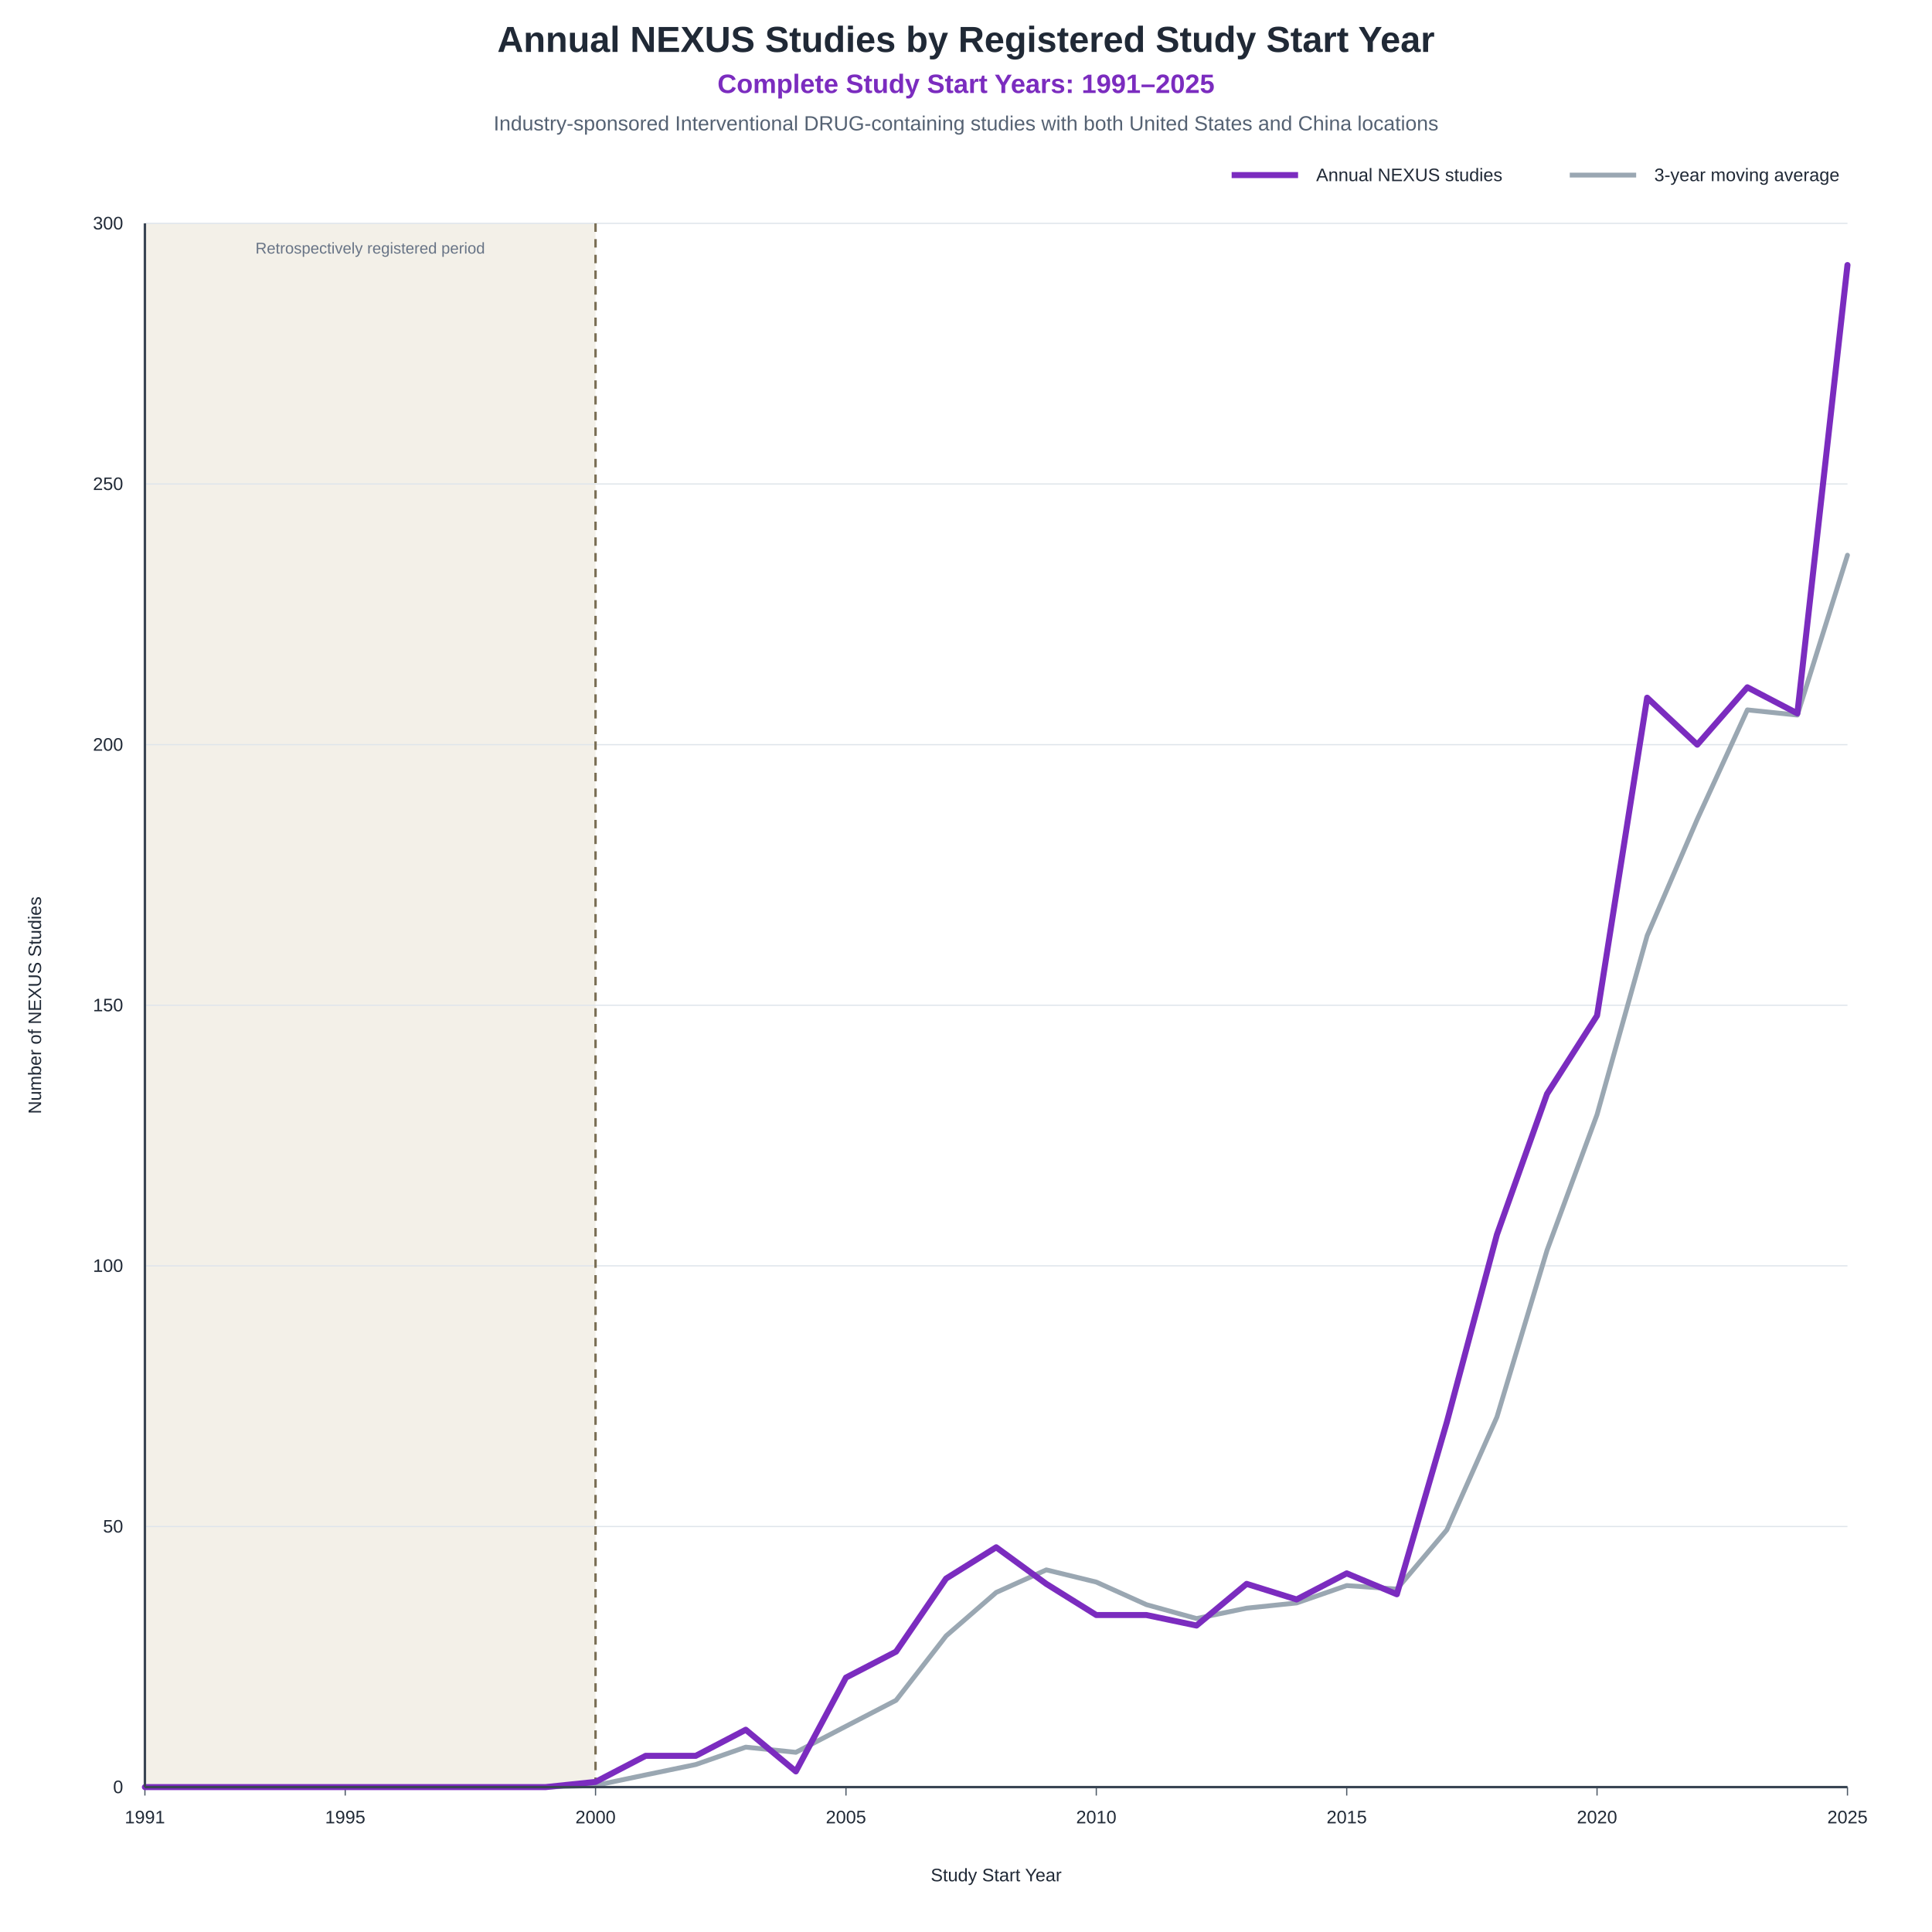
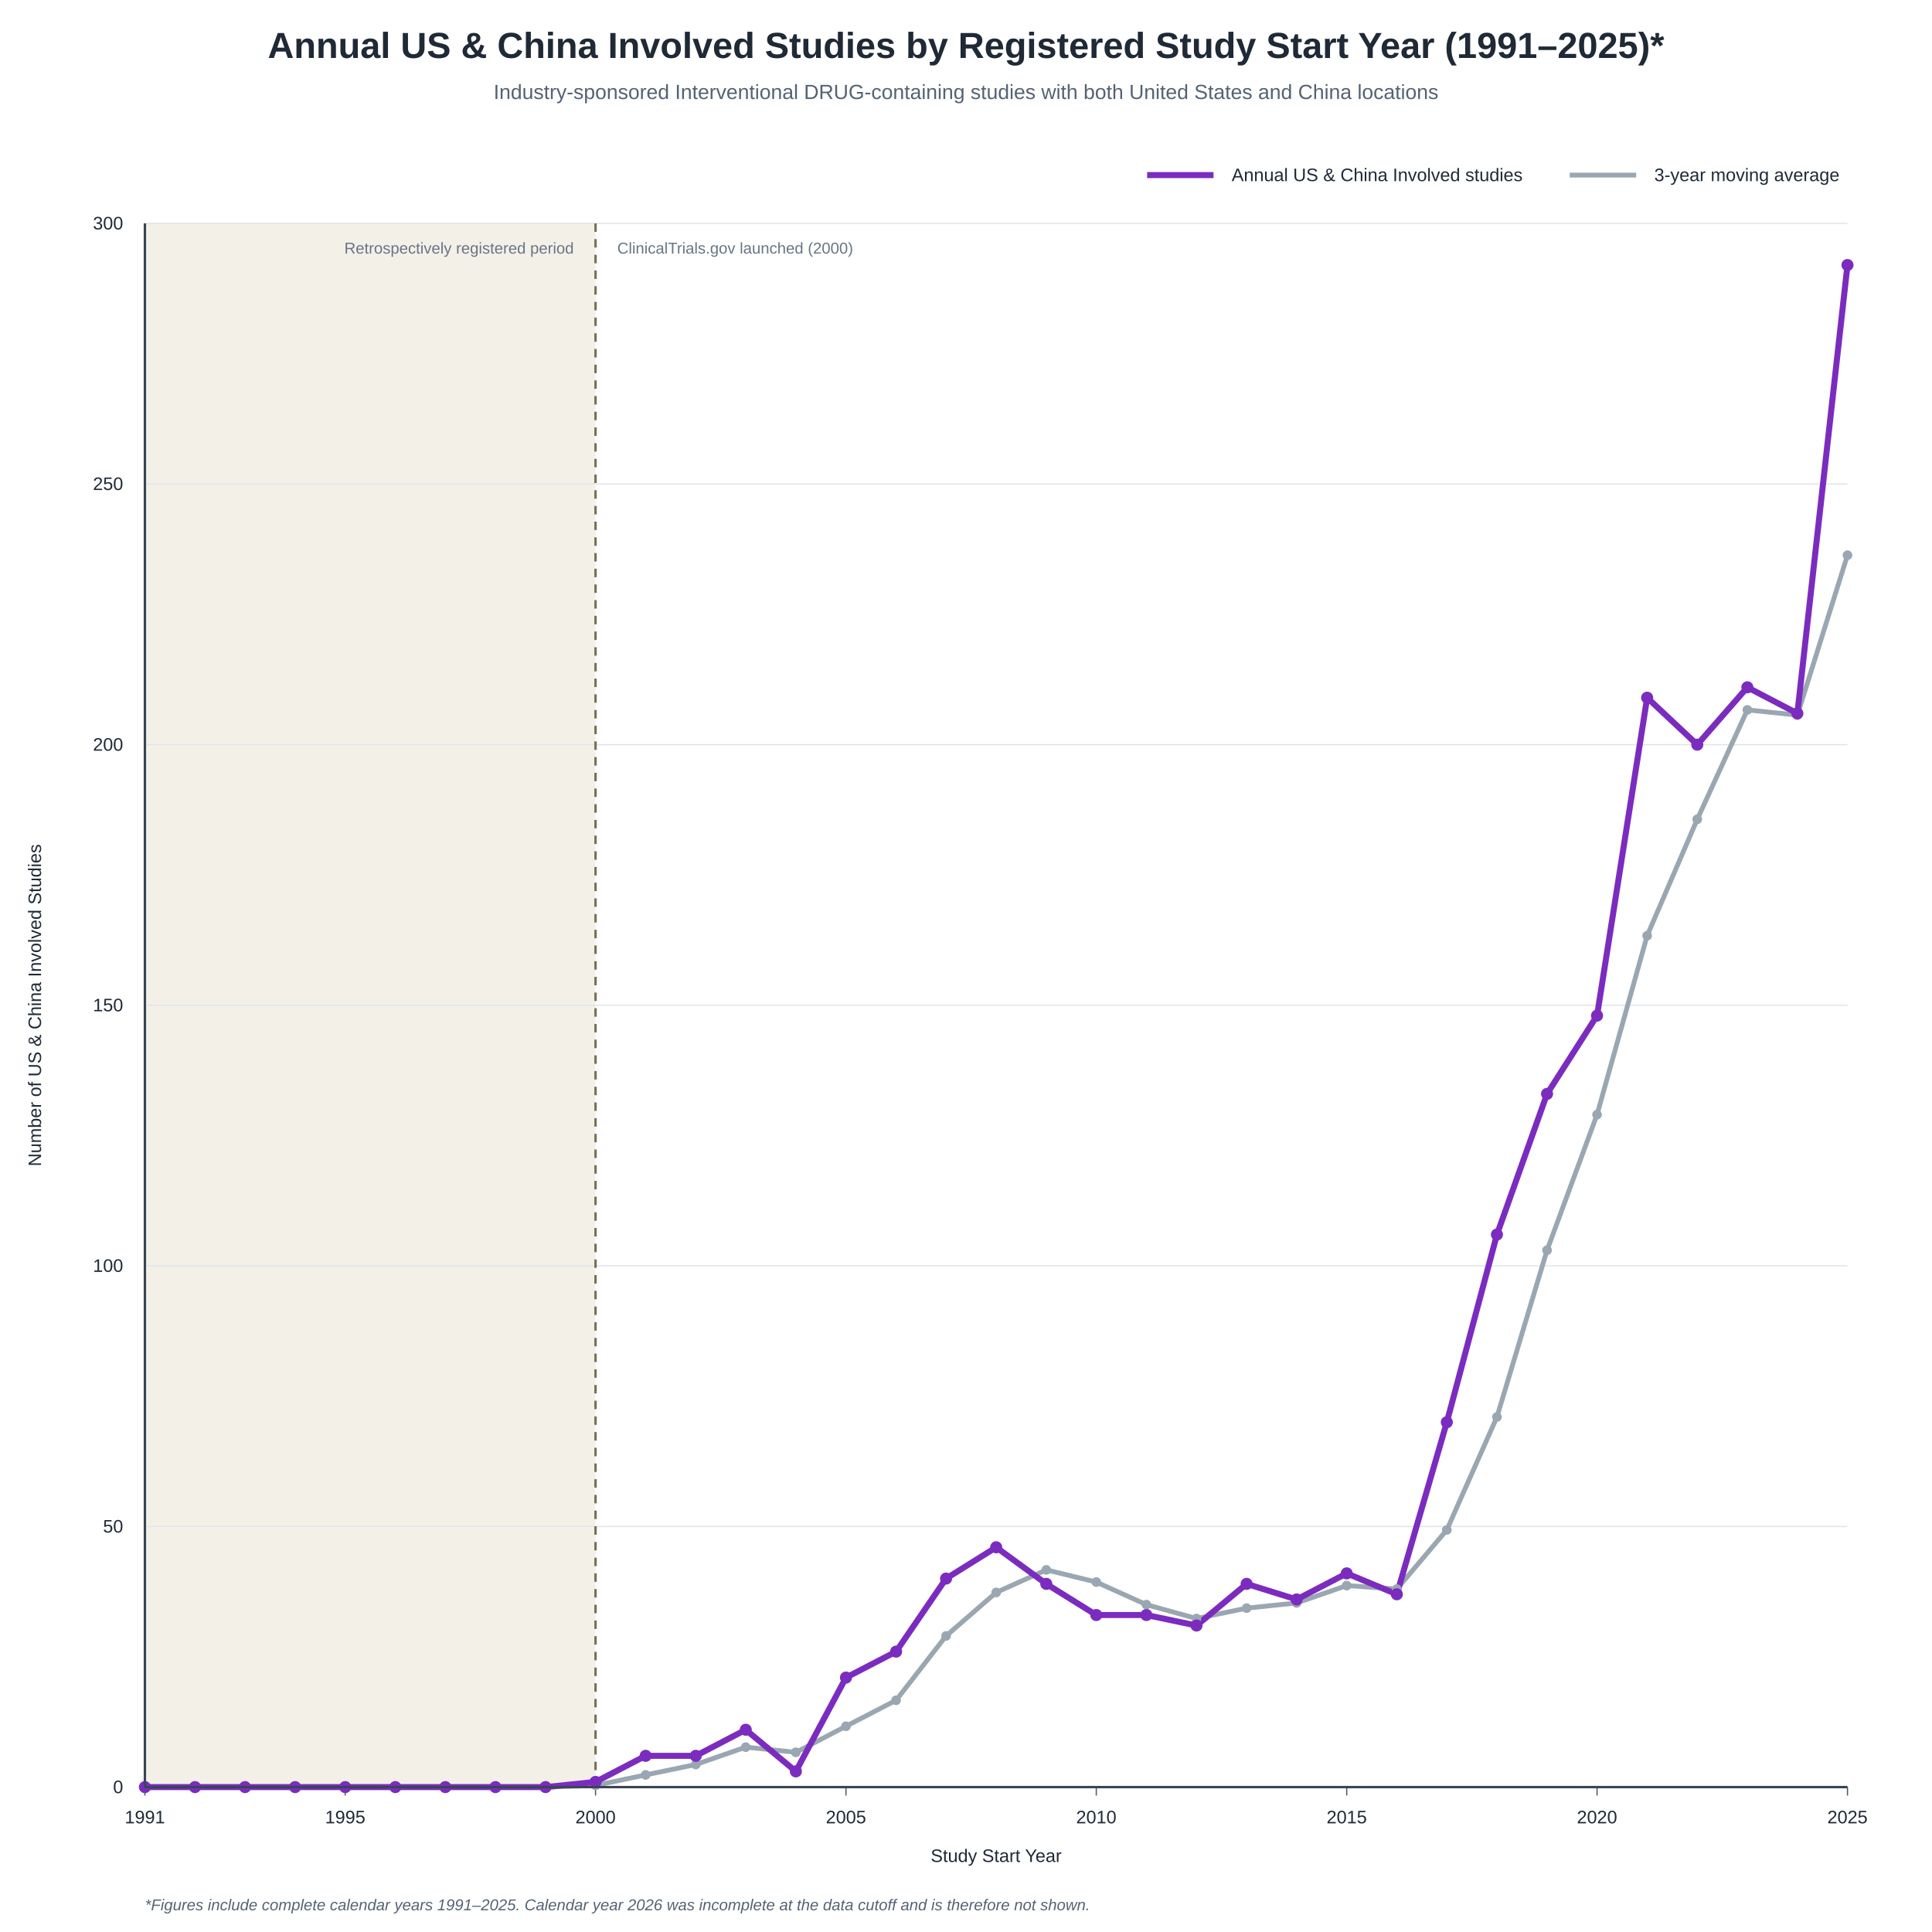
<svg xmlns="http://www.w3.org/2000/svg" width="1600" height="1600" viewBox="0 0 1600 1600">
  <rect x="0" y="0" width="1600" height="1600" fill="#ffffff" fill-opacity="1" />
-   <style>text{font-family:Arial,Helvetica,sans-serif;fill:#202936}.title{font-size:30px;font-weight:700}.period{font-size:22px;font-weight:700;fill:#7b2cbf}.subtitle{font-size:17px;fill:#556273}.axis{font-size:15px}.small{font-size:13px;fill:#687486}.legend{font-size:15px}</style>
-   <text x="800" y="43" text-anchor="middle" class="title">Annual NEXUS Studies by Registered Study Start Year</text>
-   <text x="800" y="77" text-anchor="middle" class="period">Complete Study Start Years: 1991–2025</text>
-   <text x="800" y="108" text-anchor="middle" class="subtitle">Industry-sponsored Interventional DRUG-containing studies with both United States and China locations</text>
+   <style>text{font-family:Arial,Helvetica,sans-serif;fill:#202936}.title{font-size:30px;font-weight:700}.subtitle{font-size:17px;fill:#556273}.axis{font-size:15px}.small{font-size:13px;fill:#687486}.legend{font-size:15px}.footnote{font-size:13px;fill:#556273;font-style:italic}</style>
+   <text x="800" y="48" text-anchor="middle" class="title">Annual US &amp; China Involved Studies by Registered Study Start Year (1991–2025)*</text>
+   <text x="800" y="82" text-anchor="middle" class="subtitle">Industry-sponsored Interventional DRUG-containing studies with both United States and China locations</text>
  <rect x="120" y="185" width="373.2" height="1295" fill="#f3f0e8" />
-   <text x="306.6" y="210" text-anchor="middle" class="small">Retrospectively registered period</text>
+   <text x="475.2" y="210" text-anchor="end" class="small">Retrospectively registered period</text>
  <line x1="120" y1="1480.0" x2="1530" y2="1480.0" stroke="#dfe5eb" stroke-width="1" />
  <text x="102" y="1485.0" text-anchor="end" class="axis">0</text>
  <line x1="120" y1="1264.2" x2="1530" y2="1264.2" stroke="#dfe5eb" stroke-width="1" />
  <text x="102" y="1269.2" text-anchor="end" class="axis">50</text>
  <line x1="120" y1="1048.3" x2="1530" y2="1048.3" stroke="#dfe5eb" stroke-width="1" />
  <text x="102" y="1053.3" text-anchor="end" class="axis">100</text>
  <line x1="120" y1="832.5" x2="1530" y2="832.5" stroke="#dfe5eb" stroke-width="1" />
  <text x="102" y="837.5" text-anchor="end" class="axis">150</text>
  <line x1="120" y1="616.7" x2="1530" y2="616.7" stroke="#dfe5eb" stroke-width="1" />
  <text x="102" y="621.7" text-anchor="end" class="axis">200</text>
  <line x1="120" y1="400.8" x2="1530" y2="400.8" stroke="#dfe5eb" stroke-width="1" />
  <text x="102" y="405.8" text-anchor="end" class="axis">250</text>
  <line x1="120" y1="185.0" x2="1530" y2="185.0" stroke="#dfe5eb" stroke-width="1" />
  <text x="102" y="190.0" text-anchor="end" class="axis">300</text>
  <line x1="120.0" y1="1480" x2="120.0" y2="1487" stroke="#4d5966" />
  <text x="120.0" y="1510" text-anchor="middle" class="axis">1991</text>
  <line x1="285.9" y1="1480" x2="285.9" y2="1487" stroke="#4d5966" />
  <text x="285.9" y="1510" text-anchor="middle" class="axis">1995</text>
  <line x1="493.2" y1="1480" x2="493.2" y2="1487" stroke="#4d5966" />
  <text x="493.2" y="1510" text-anchor="middle" class="axis">2000</text>
  <line x1="700.6" y1="1480" x2="700.6" y2="1487" stroke="#4d5966" />
  <text x="700.6" y="1510" text-anchor="middle" class="axis">2005</text>
  <line x1="907.9" y1="1480" x2="907.9" y2="1487" stroke="#4d5966" />
  <text x="907.9" y="1510" text-anchor="middle" class="axis">2010</text>
  <line x1="1115.3" y1="1480" x2="1115.3" y2="1487" stroke="#4d5966" />
  <text x="1115.3" y="1510" text-anchor="middle" class="axis">2015</text>
  <line x1="1322.6" y1="1480" x2="1322.6" y2="1487" stroke="#4d5966" />
  <text x="1322.6" y="1510" text-anchor="middle" class="axis">2020</text>
  <line x1="1530.0" y1="1480" x2="1530.0" y2="1487" stroke="#4d5966" />
  <text x="1530.0" y="1510" text-anchor="middle" class="axis">2025</text>
  <line x1="493.2" y1="185" x2="493.2" y2="1480" stroke="#7a6f55" stroke-width="2" stroke-dasharray="7 6" />
+   <text x="511.2" y="210" class="small">ClinicalTrials.gov launched (2000)</text>
  <polyline points="120.0,1480.0 161.5,1480.0 202.9,1480.0 244.4,1480.0 285.9,1480.0 327.4,1480.0 368.8,1480.0 410.3,1480.0 451.8,1480.0 493.2,1478.6 534.7,1469.9 576.2,1461.3 617.6,1446.9 659.1,1451.2 700.6,1429.6 742.1,1408.1 783.5,1354.8 825.0,1318.8 866.5,1300.1 907.9,1310.2 949.4,1328.9 990.9,1340.4 1032.4,1331.8 1073.8,1327.5 1115.3,1313.1 1156.8,1316.0 1198.2,1267.0 1239.7,1173.5 1281.2,1035.4 1322.6,923.1 1364.1,774.9 1405.6,678.5 1447.1,587.9 1488.5,592.2 1530.0,459.8" fill="none" stroke="#9aa7b2" stroke-width="4" stroke-linejoin="round" stroke-linecap="round" />
  <polyline points="120.0,1480.0 161.5,1480.0 202.9,1480.0 244.4,1480.0 285.9,1480.0 327.4,1480.0 368.8,1480.0 410.3,1480.0 451.8,1480.0 493.2,1475.7 534.7,1454.1 576.2,1454.1 617.6,1432.5 659.1,1467.0 700.6,1389.3 742.1,1367.8 783.5,1307.3 825.0,1281.4 866.5,1311.7 907.9,1337.5 949.4,1337.5 990.9,1346.2 1032.4,1311.7 1073.8,1324.6 1115.3,1303.0 1156.8,1320.3 1198.2,1177.8 1239.7,1022.4 1281.2,905.9 1322.6,841.1 1364.1,577.8 1405.6,616.7 1447.1,569.2 1488.5,590.8 1530.0,219.5" fill="none" stroke="#7b2cbf" stroke-width="5" stroke-linejoin="round" stroke-linecap="round" />
+   <circle cx="120.0" cy="1480.0" r="4" fill="#9aa7b2" />
+   <circle cx="161.5" cy="1480.0" r="4" fill="#9aa7b2" />
+   <circle cx="202.9" cy="1480.0" r="4" fill="#9aa7b2" />
+   <circle cx="244.4" cy="1480.0" r="4" fill="#9aa7b2" />
+   <circle cx="285.9" cy="1480.0" r="4" fill="#9aa7b2" />
+   <circle cx="327.4" cy="1480.0" r="4" fill="#9aa7b2" />
+   <circle cx="368.8" cy="1480.0" r="4" fill="#9aa7b2" />
+   <circle cx="410.3" cy="1480.0" r="4" fill="#9aa7b2" />
+   <circle cx="451.8" cy="1480.0" r="4" fill="#9aa7b2" />
+   <circle cx="493.2" cy="1478.6" r="4" fill="#9aa7b2" />
+   <circle cx="534.7" cy="1469.9" r="4" fill="#9aa7b2" />
+   <circle cx="576.2" cy="1461.3" r="4" fill="#9aa7b2" />
+   <circle cx="617.6" cy="1446.9" r="4" fill="#9aa7b2" />
+   <circle cx="659.1" cy="1451.2" r="4" fill="#9aa7b2" />
+   <circle cx="700.6" cy="1429.6" r="4" fill="#9aa7b2" />
+   <circle cx="742.1" cy="1408.1" r="4" fill="#9aa7b2" />
+   <circle cx="783.5" cy="1354.8" r="4" fill="#9aa7b2" />
+   <circle cx="825.0" cy="1318.8" r="4" fill="#9aa7b2" />
+   <circle cx="866.5" cy="1300.1" r="4" fill="#9aa7b2" />
+   <circle cx="907.9" cy="1310.2" r="4" fill="#9aa7b2" />
+   <circle cx="949.4" cy="1328.9" r="4" fill="#9aa7b2" />
+   <circle cx="990.9" cy="1340.4" r="4" fill="#9aa7b2" />
+   <circle cx="1032.4" cy="1331.8" r="4" fill="#9aa7b2" />
+   <circle cx="1073.8" cy="1327.5" r="4" fill="#9aa7b2" />
+   <circle cx="1115.3" cy="1313.1" r="4" fill="#9aa7b2" />
+   <circle cx="1156.8" cy="1316.0" r="4" fill="#9aa7b2" />
+   <circle cx="1198.2" cy="1267.0" r="4" fill="#9aa7b2" />
+   <circle cx="1239.7" cy="1173.5" r="4" fill="#9aa7b2" />
+   <circle cx="1281.2" cy="1035.4" r="4" fill="#9aa7b2" />
+   <circle cx="1322.6" cy="923.1" r="4" fill="#9aa7b2" />
+   <circle cx="1364.1" cy="774.9" r="4" fill="#9aa7b2" />
+   <circle cx="1405.6" cy="678.5" r="4" fill="#9aa7b2" />
+   <circle cx="1447.1" cy="587.9" r="4" fill="#9aa7b2" />
+   <circle cx="1488.5" cy="592.2" r="4" fill="#9aa7b2" />
+   <circle cx="1530.0" cy="459.8" r="4" fill="#9aa7b2" />
+   <circle cx="120.0" cy="1480.0" r="5" fill="#7b2cbf" />
+   <circle cx="161.5" cy="1480.0" r="5" fill="#7b2cbf" />
+   <circle cx="202.9" cy="1480.0" r="5" fill="#7b2cbf" />
+   <circle cx="244.4" cy="1480.0" r="5" fill="#7b2cbf" />
+   <circle cx="285.9" cy="1480.0" r="5" fill="#7b2cbf" />
+   <circle cx="327.4" cy="1480.0" r="5" fill="#7b2cbf" />
+   <circle cx="368.8" cy="1480.0" r="5" fill="#7b2cbf" />
+   <circle cx="410.3" cy="1480.0" r="5" fill="#7b2cbf" />
+   <circle cx="451.8" cy="1480.0" r="5" fill="#7b2cbf" />
+   <circle cx="493.2" cy="1475.7" r="5" fill="#7b2cbf" />
+   <circle cx="534.7" cy="1454.1" r="5" fill="#7b2cbf" />
+   <circle cx="576.2" cy="1454.1" r="5" fill="#7b2cbf" />
+   <circle cx="617.6" cy="1432.5" r="5" fill="#7b2cbf" />
+   <circle cx="659.1" cy="1467.0" r="5" fill="#7b2cbf" />
+   <circle cx="700.6" cy="1389.3" r="5" fill="#7b2cbf" />
+   <circle cx="742.1" cy="1367.8" r="5" fill="#7b2cbf" />
+   <circle cx="783.5" cy="1307.3" r="5" fill="#7b2cbf" />
+   <circle cx="825.0" cy="1281.4" r="5" fill="#7b2cbf" />
+   <circle cx="866.5" cy="1311.7" r="5" fill="#7b2cbf" />
+   <circle cx="907.9" cy="1337.5" r="5" fill="#7b2cbf" />
+   <circle cx="949.4" cy="1337.5" r="5" fill="#7b2cbf" />
+   <circle cx="990.9" cy="1346.2" r="5" fill="#7b2cbf" />
+   <circle cx="1032.4" cy="1311.7" r="5" fill="#7b2cbf" />
+   <circle cx="1073.8" cy="1324.6" r="5" fill="#7b2cbf" />
+   <circle cx="1115.3" cy="1303.0" r="5" fill="#7b2cbf" />
+   <circle cx="1156.8" cy="1320.3" r="5" fill="#7b2cbf" />
+   <circle cx="1198.2" cy="1177.8" r="5" fill="#7b2cbf" />
+   <circle cx="1239.7" cy="1022.4" r="5" fill="#7b2cbf" />
+   <circle cx="1281.2" cy="905.9" r="5" fill="#7b2cbf" />
+   <circle cx="1322.6" cy="841.1" r="5" fill="#7b2cbf" />
+   <circle cx="1364.1" cy="577.8" r="5" fill="#7b2cbf" />
+   <circle cx="1405.6" cy="616.7" r="5" fill="#7b2cbf" />
+   <circle cx="1447.1" cy="569.2" r="5" fill="#7b2cbf" />
+   <circle cx="1488.5" cy="590.8" r="5" fill="#7b2cbf" />
+   <circle cx="1530.0" cy="219.5" r="5" fill="#7b2cbf" />
  <line x1="120" y1="1480" x2="1530" y2="1480" stroke="#394553" stroke-width="2" />
  <line x1="120" y1="185" x2="120" y2="1480" stroke="#394553" stroke-width="2" />
-   <text x="825.0" y="1558" text-anchor="middle" class="axis">Study Start Year</text>
-   <text x="34" y="832.5" text-anchor="middle" class="axis" transform="rotate(-90 34 832.5)">Number of NEXUS Studies</text>
-   <line x1="1020" y1="145" x2="1075" y2="145" stroke="#7b2cbf" stroke-width="5" />
-   <text x="1090" y="150" class="legend">Annual NEXUS studies</text>
+   <text x="825.0" y="1542" text-anchor="middle" class="axis">Study Start Year</text>
+   <text x="34" y="832.5" text-anchor="middle" class="axis" transform="rotate(-90 34 832.5)">Number of US &amp; China Involved Studies</text>
+   <line x1="950" y1="145" x2="1005" y2="145" stroke="#7b2cbf" stroke-width="5" />
+   <text x="1020" y="150" class="legend">Annual US &amp; China Involved studies</text>
  <line x1="1300" y1="145" x2="1355" y2="145" stroke="#9aa7b2" stroke-width="4" />
  <text x="1370" y="150" class="legend">3-year moving average</text>
+   <text x="120" y="1582" class="footnote">*Figures include complete calendar years 1991–2025. Calendar year 2026 was incomplete at the data cutoff and is therefore not shown.</text>
</svg>
